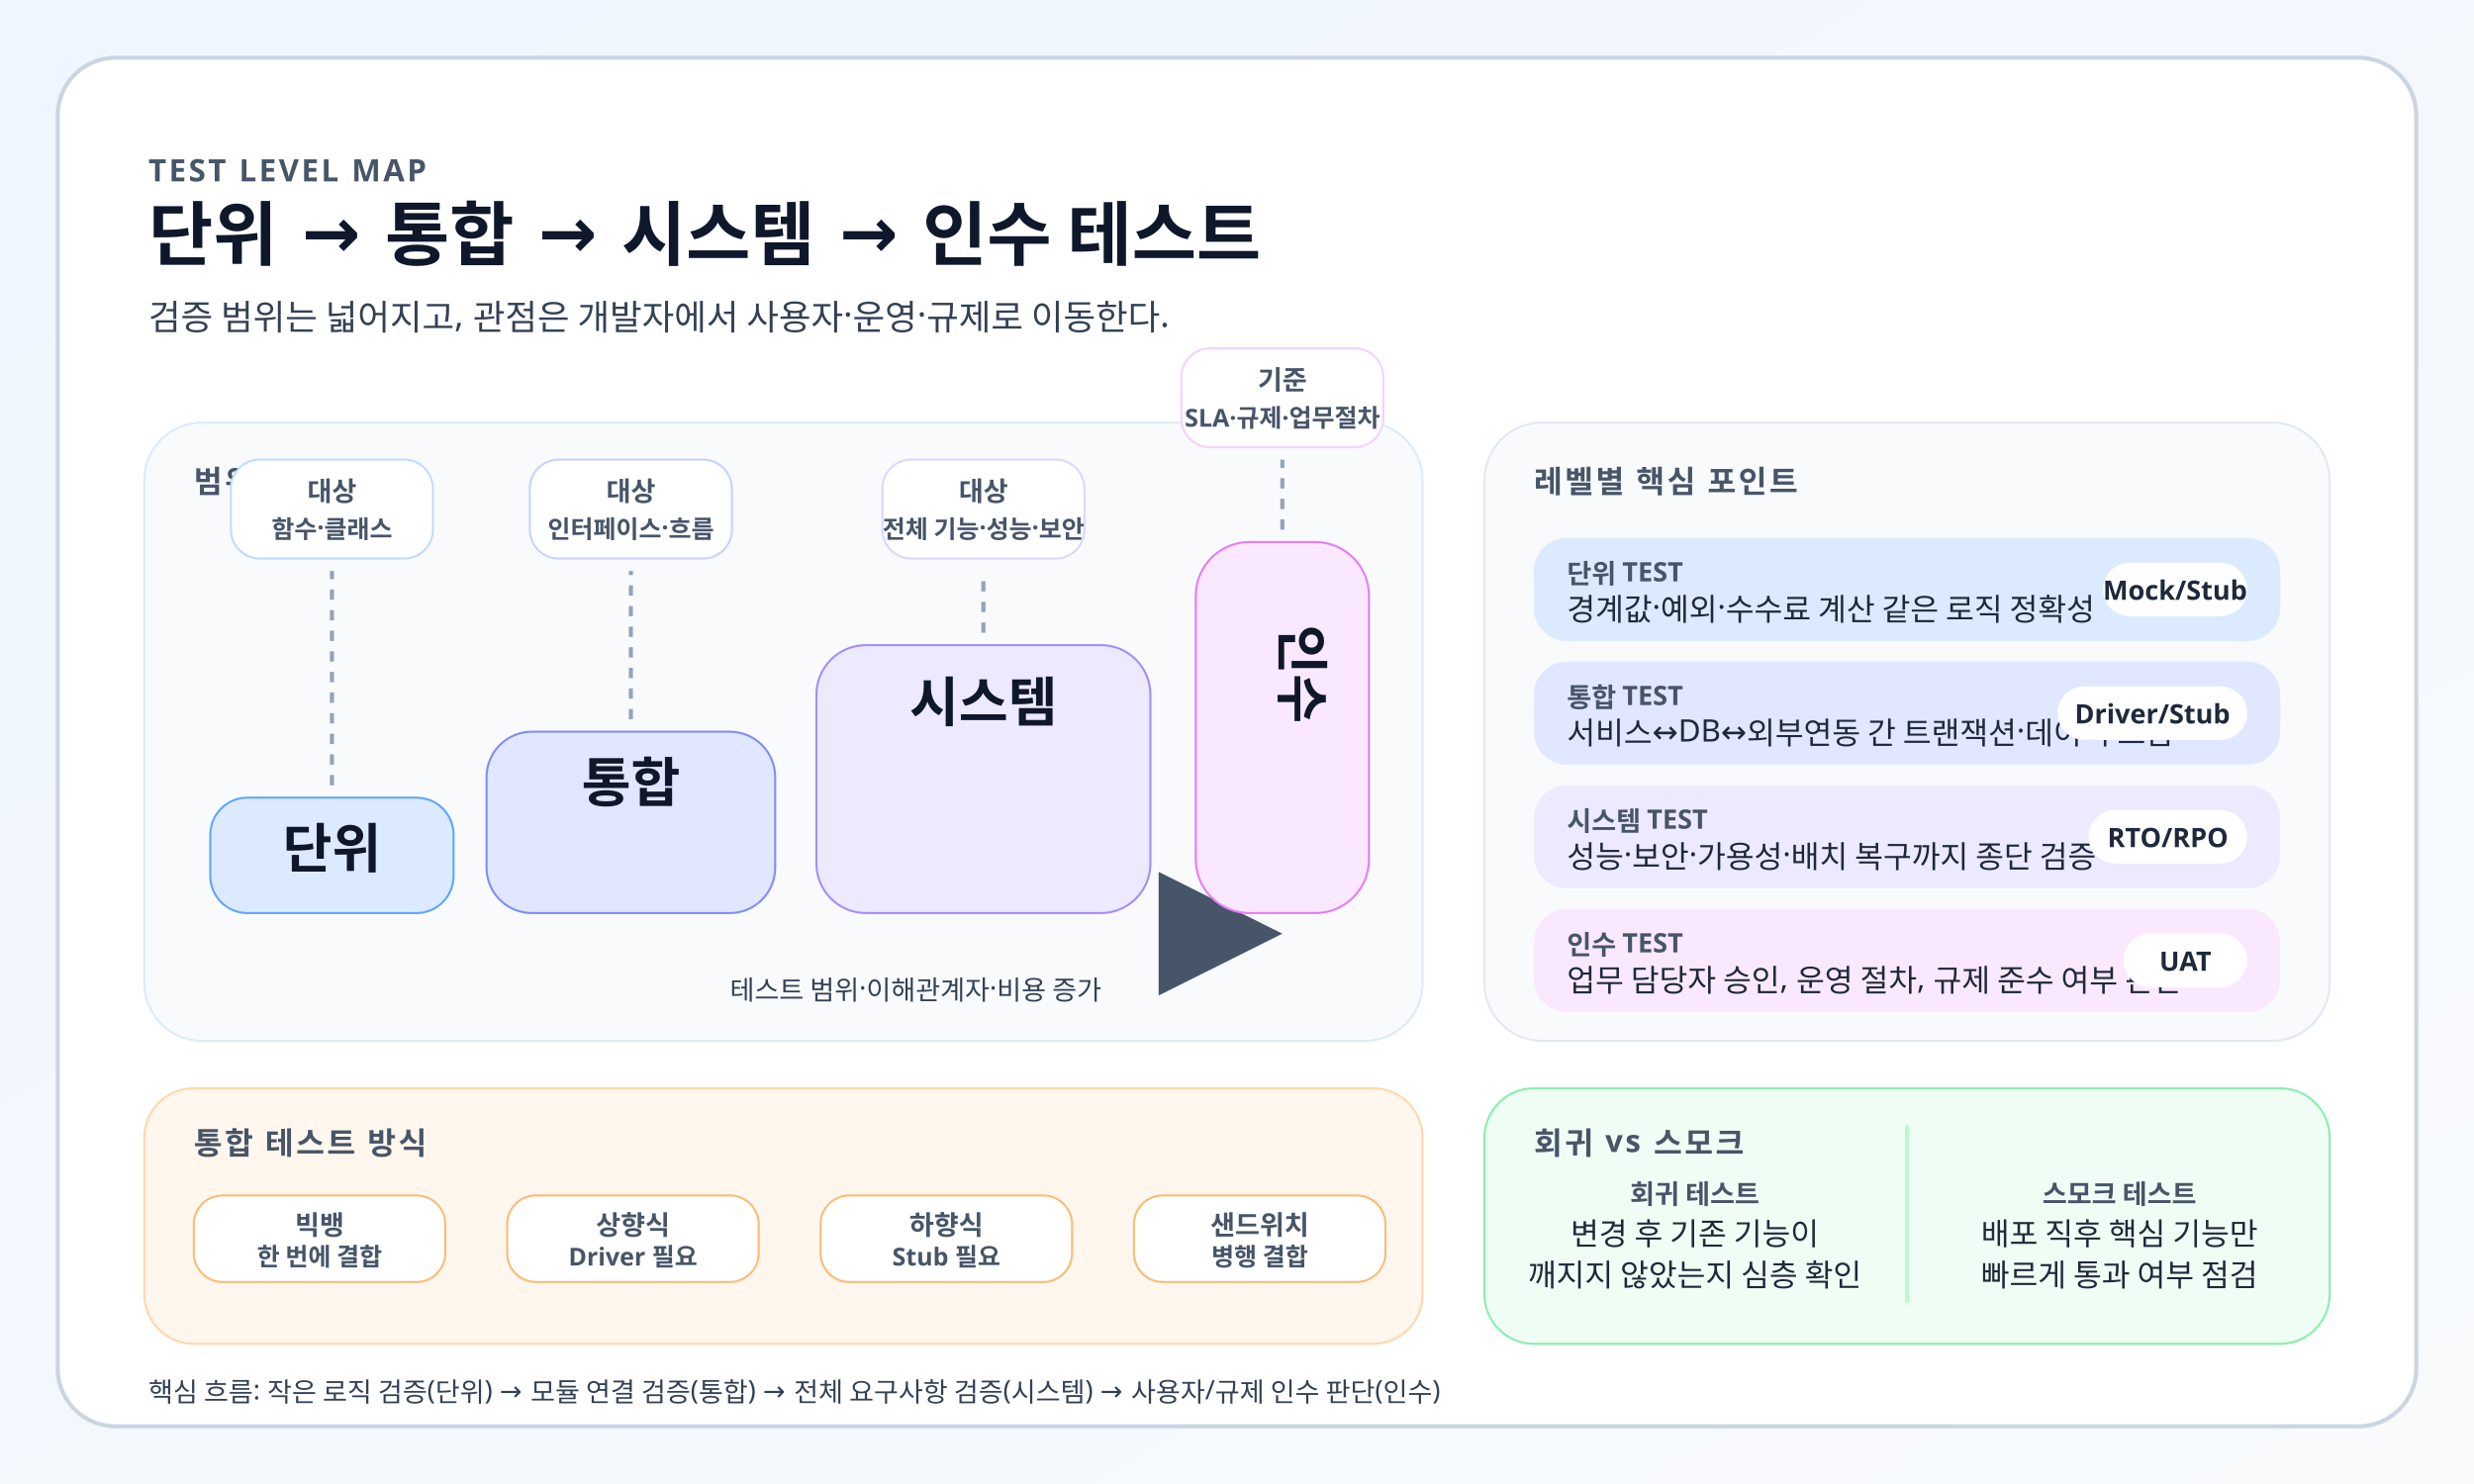
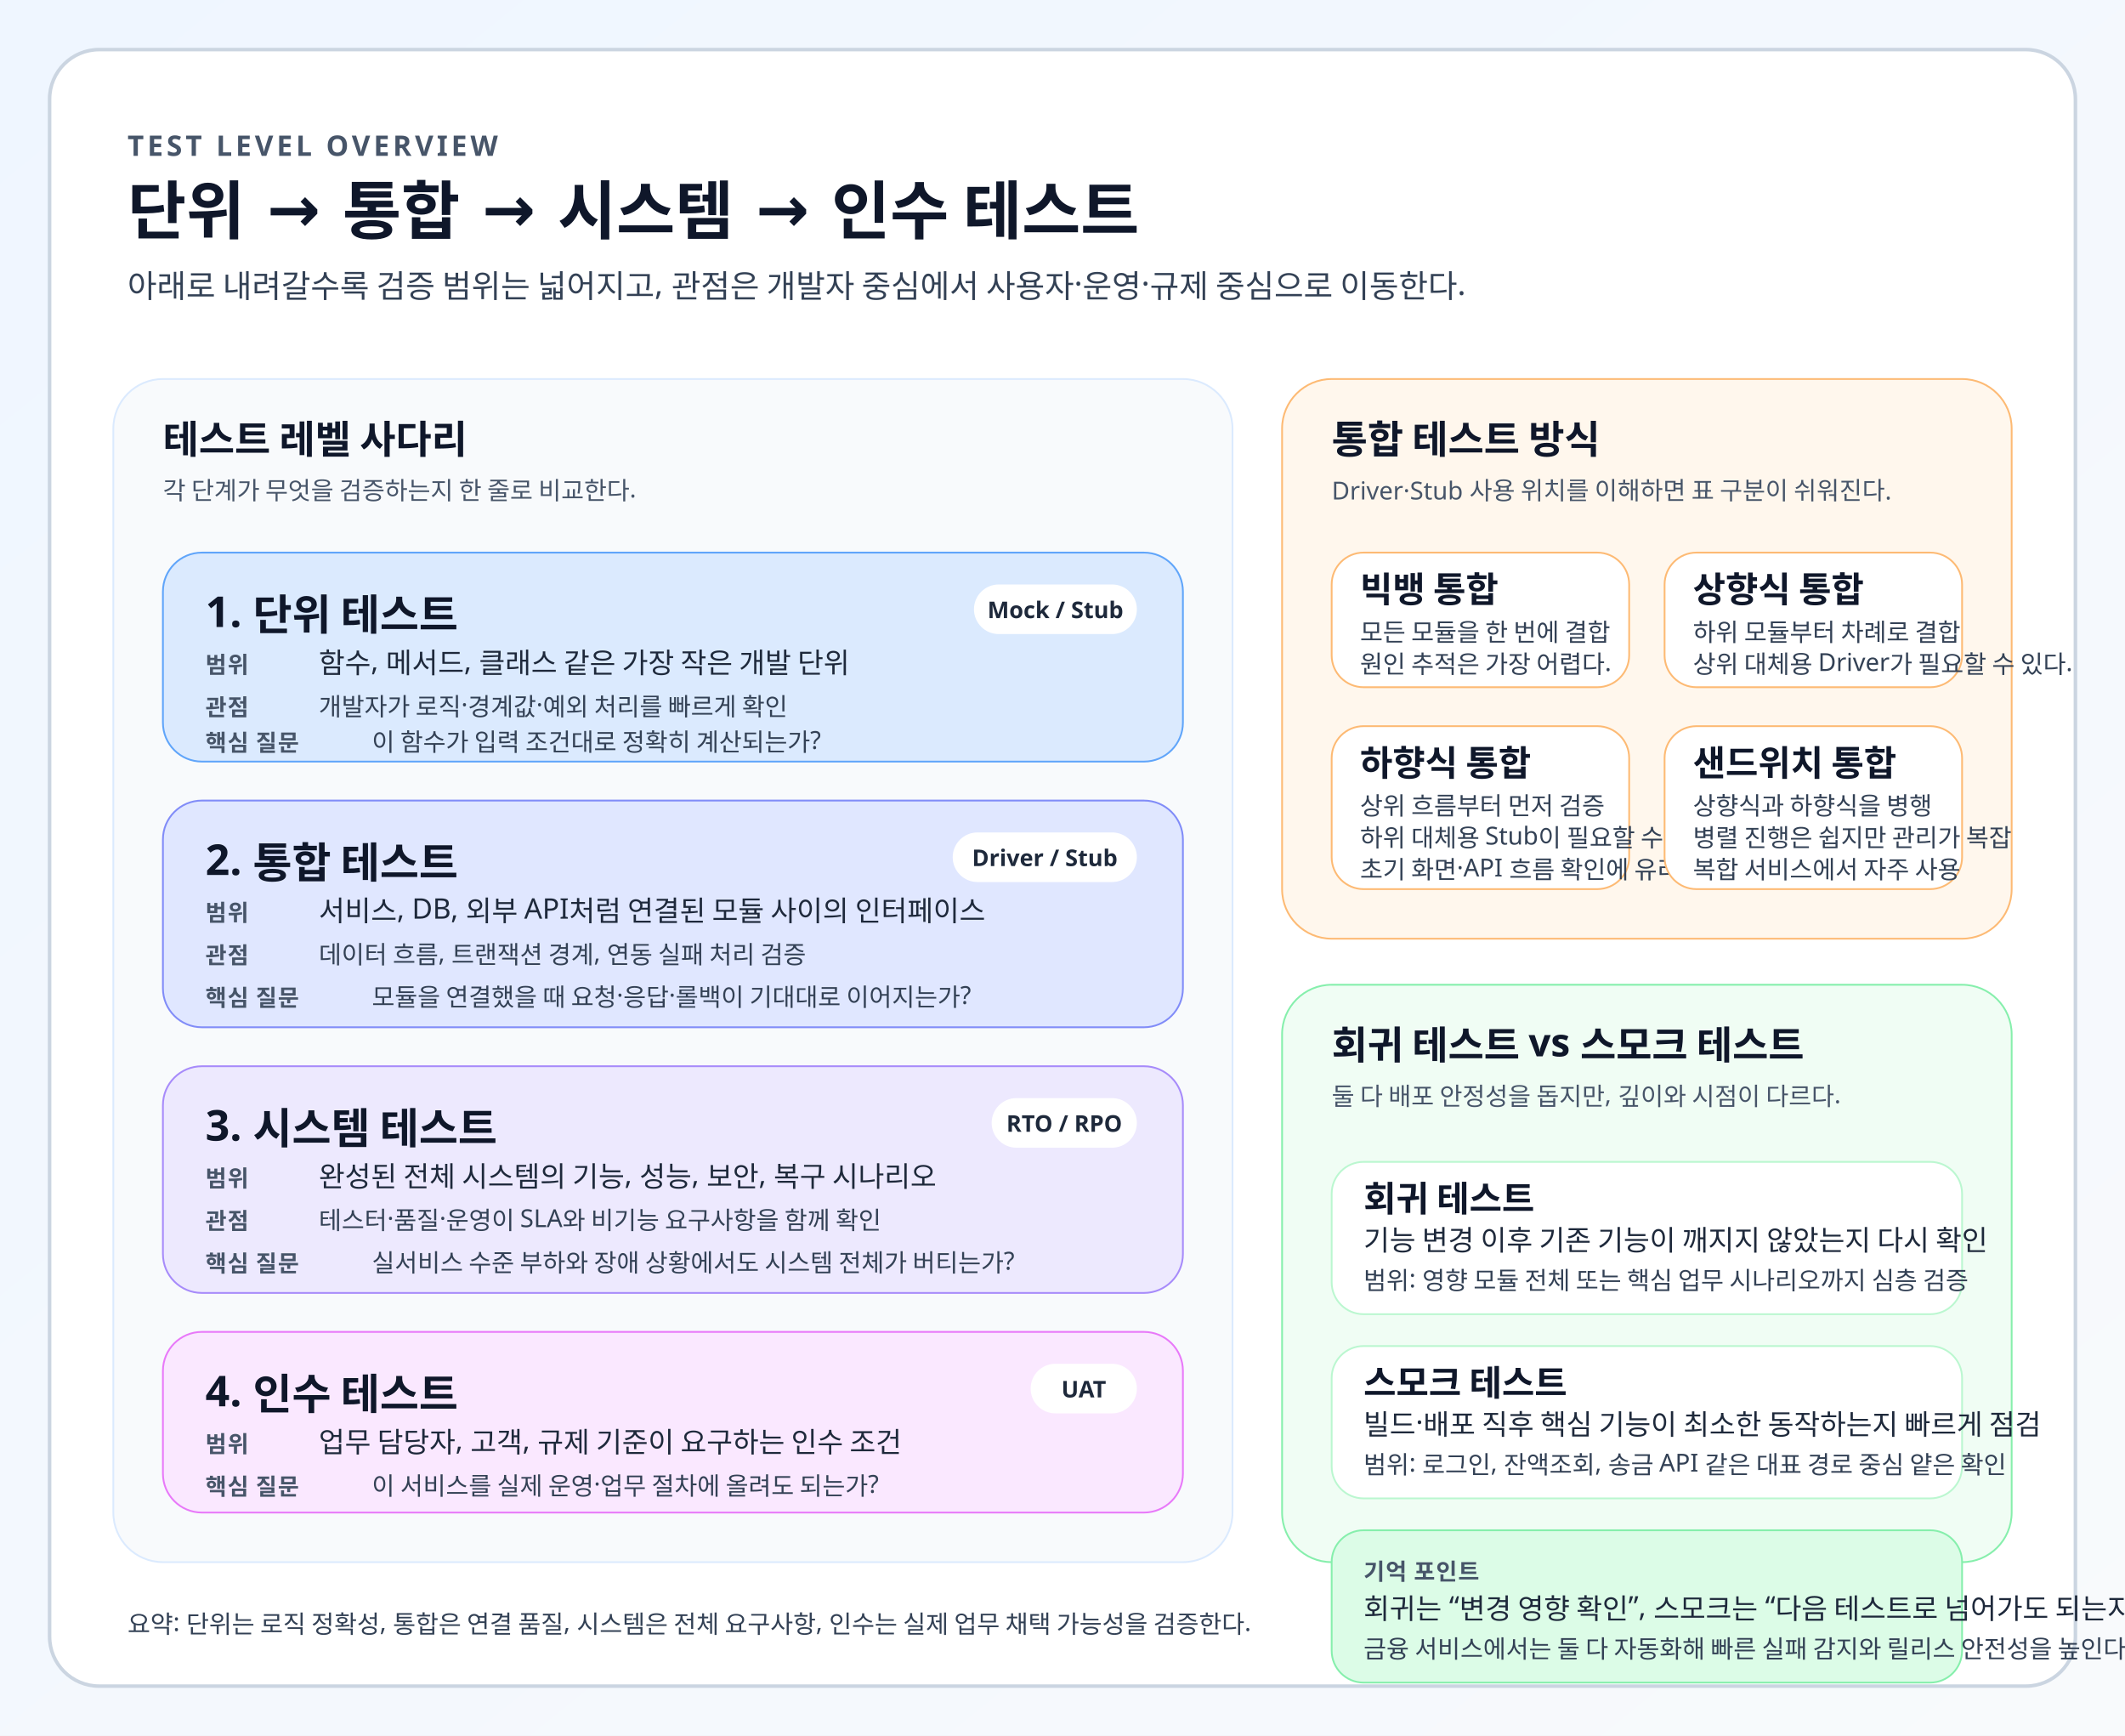
- <svg xmlns="http://www.w3.org/2000/svg" width="1200" height="720" viewBox="0 0 1200 720" role="img" aria-labelledby="title desc">
+ <svg xmlns="http://www.w3.org/2000/svg" width="1200" height="980" viewBox="0 0 1200 980" role="img" aria-labelledby="title desc">
  <defs>
    <linearGradient id="bg" x1="0" y1="0" x2="1" y2="1">
      <stop offset="0%" stop-color="#eff6ff" />
      <stop offset="100%" stop-color="#f8fafc" />
    </linearGradient>
-     <linearGradient id="scope" x1="0" y1="0" x2="1" y2="0">
-       <stop offset="0%" stop-color="#2563eb" />
-       <stop offset="100%" stop-color="#7c3aed" />
-     </linearGradient>
-     <marker id="arrow" markerWidth="10" markerHeight="10" refX="8" refY="5" orient="auto">
-       <path d="M0,0 L10,5 L0,10 z" fill="#475569" />
-     </marker>
    <style>
-       text { font-family: 'Pretendard','Noto Sans KR',sans-serif; }
-       .title { font-size: 34px; font-weight: 800; fill: #0f172a; }
-       .subtitle { font-size: 17px; font-weight: 500; fill: #334155; }
-       .section { font-size: 15px; font-weight: 700; letter-spacing: 0.08em; fill: #475569; }
-       .level { font-size: 26px; font-weight: 800; fill: #0f172a; }
-       .label { font-size: 13px; font-weight: 700; fill: #475569; }
-       .body { font-size: 15px; font-weight: 500; fill: #1e293b; }
-       .small { font-size: 13px; font-weight: 500; fill: #334155; }
-       .mini { font-size: 12px; font-weight: 600; fill: #475569; }
+       text { font-family: 'Pretendard', 'Noto Sans KR', sans-serif; fill: #0f172a; }
+       .eyebrow { font-size: 16px; font-weight: 700; letter-spacing: 0.12em; fill: #475569; }
+       .title { font-size: 36px; font-weight: 800; }
+       .subtitle { font-size: 18px; font-weight: 500; fill: #334155; }
+       .panel-title { font-size: 22px; font-weight: 800; }
+       .panel-note { font-size: 14px; font-weight: 500; fill: #475569; }
+       .level { font-size: 24px; font-weight: 800; }
+       .row-label { font-size: 13px; font-weight: 700; fill: #475569; letter-spacing: 0.04em; }
+       .body { font-size: 16px; font-weight: 500; fill: #1e293b; }
+       .small { font-size: 14px; font-weight: 500; fill: #334155; }
      .chip { font-size: 13px; font-weight: 700; fill: #1e293b; }
    </style>
  </defs>
-   <rect width="1200" height="720" fill="url(#bg)" />
-   <rect x="28" y="28" width="1144" height="664" rx="28" fill="#ffffff" stroke="#cbd5e1" stroke-width="2" />
-   <text x="72" y="88" class="section">TEST LEVEL MAP</text>
-   <text x="72" y="126" class="title">단위 → 통합 → 시스템 → 인수 테스트</text>
-   <text x="72" y="160" class="subtitle">검증 범위는 넓어지고, 관점은 개발자에서 사용자·운영·규제로 이동한다.</text>
-   <g transform="translate(70 205)">
-     <rect x="0" y="0" width="620" height="300" rx="28" fill="#f8fafc" stroke="#dbeafe" />
-     <text x="24" y="34" class="section">범위 확장 구조</text>
-     <path d="M40 248 L580 248" stroke="url(#scope)" stroke-width="12" stroke-linecap="round" opacity="0.15" />
-     <path d="M100 248 L540 248" stroke="url(#scope)" stroke-width="6" stroke-linecap="round" marker-end="url(#arrow)" />
-     <text x="284" y="280" class="small">테스트 범위·이해관계자·비용 증가</text>
-     <g>
-       <rect x="32" y="182" width="118" height="56" rx="18" fill="#dbeafe" stroke="#60a5fa" />
-       <text x="91" y="216" text-anchor="middle" class="level">단위</text>
-       <rect x="166" y="150" width="140" height="88" rx="22" fill="#e0e7ff" stroke="#818cf8" />
-       <text x="236" y="184" text-anchor="middle" class="level">통합</text>
-       <rect x="326" y="108" width="162" height="130" rx="24" fill="#ede9fe" stroke="#a78bfa" />
-       <text x="407" y="145" text-anchor="middle" class="level">시스템</text>
-       <rect x="510" y="58" width="84" height="180" rx="26" fill="#fae8ff" stroke="#e879f9" />
-       <text x="552" y="122" text-anchor="middle" class="level" transform="rotate(90 552 122)">인수</text>
+   <rect width="1200" height="980" fill="url(#bg)" />
+   <rect x="28" y="28" width="1144" height="924" rx="28" fill="#ffffff" stroke="#cbd5e1" stroke-width="2" />
+   <text x="72" y="88" class="eyebrow">TEST LEVEL OVERVIEW</text>
+   <text x="72" y="132" class="title">단위 → 통합 → 시스템 → 인수 테스트</text>
+   <text x="72" y="168" class="subtitle">아래로 내려갈수록 검증 범위는 넓어지고, 관점은 개발자 중심에서 사용자·운영·규제 중심으로 이동한다.</text>
+   <g transform="translate(64 214)">
+     <rect x="0" y="0" width="632" height="668" rx="28" fill="#f8fafc" stroke="#dbeafe" />
+     <text x="28" y="42" class="panel-title">테스트 레벨 사다리</text>
+     <text x="28" y="68" class="panel-note">각 단계가 무엇을 검증하는지 한 줄로 비교한다.</text>
+     <g transform="translate(28 98)">
+       <rect x="0" y="0" width="576" height="118" rx="22" fill="#dbeafe" stroke="#60a5fa" />
+       <text x="24" y="42" class="level">1. 단위 테스트</text>
+       <text x="24" y="68" class="row-label">범위</text>
+       <text x="88" y="68" class="body">함수, 메서드, 클래스 같은 가장 작은 개발 단위</text>
+       <text x="24" y="92" class="row-label">관점</text>
+       <text x="88" y="92" class="small">개발자가 로직·경계값·예외 처리를 빠르게 확인</text>
+       <text x="24" y="112" class="row-label">핵심 질문</text>
+       <text x="118" y="112" class="small">이 함수가 입력 조건대로 정확히 계산되는가?</text>
+       <rect x="458" y="18" width="92" height="28" rx="14" fill="#ffffff" />
+       <text x="504" y="37" text-anchor="middle" class="chip">Mock / Stub</text>
    </g>
-     <g>
-       <line x1="91" y1="176" x2="91" y2="72" stroke="#94a3b8" stroke-width="2" stroke-dasharray="5 5" />
-       <rect x="42" y="18" width="98" height="48" rx="14" fill="#ffffff" stroke="#bfdbfe" />
-       <text x="91" y="38" text-anchor="middle" class="label">대상</text>
-       <text x="91" y="56" text-anchor="middle" class="mini">함수·클래스</text>
-       <line x1="236" y1="144" x2="236" y2="72" stroke="#94a3b8" stroke-width="2" stroke-dasharray="5 5" />
-       <rect x="187" y="18" width="98" height="48" rx="14" fill="#ffffff" stroke="#c7d2fe" />
-       <text x="236" y="38" text-anchor="middle" class="label">대상</text>
-       <text x="236" y="56" text-anchor="middle" class="mini">인터페이스·흐름</text>
-       <line x1="407" y1="102" x2="407" y2="72" stroke="#94a3b8" stroke-width="2" stroke-dasharray="5 5" />
-       <rect x="358" y="18" width="98" height="48" rx="14" fill="#ffffff" stroke="#ddd6fe" />
-       <text x="407" y="38" text-anchor="middle" class="label">대상</text>
-       <text x="407" y="56" text-anchor="middle" class="mini">전체 기능·성능·보안</text>
-       <line x1="552" y1="52" x2="552" y2="18" stroke="#94a3b8" stroke-width="2" stroke-dasharray="5 5" />
-       <rect x="503" y="-36" width="98" height="48" rx="14" fill="#ffffff" stroke="#f5d0fe" />
-       <text x="552" y="-16" text-anchor="middle" class="label">기준</text>
-       <text x="552" y="2" text-anchor="middle" class="mini">SLA·규제·업무절차</text>
+     <g transform="translate(28 238)">
+       <rect x="0" y="0" width="576" height="128" rx="22" fill="#e0e7ff" stroke="#818cf8" />
+       <text x="24" y="42" class="level">2. 통합 테스트</text>
+       <text x="24" y="68" class="row-label">범위</text>
+       <text x="88" y="68" class="body">서비스, DB, 외부 API처럼 연결된 모듈 사이의 인터페이스</text>
+       <text x="24" y="92" class="row-label">관점</text>
+       <text x="88" y="92" class="small">데이터 흐름, 트랜잭션 경계, 연동 실패 처리 검증</text>
+       <text x="24" y="116" class="row-label">핵심 질문</text>
+       <text x="118" y="116" class="small">모듈을 연결했을 때 요청·응답·롤백이 기대대로 이어지는가?</text>
+       <rect x="446" y="18" width="104" height="28" rx="14" fill="#ffffff" />
+       <text x="498" y="37" text-anchor="middle" class="chip">Driver / Stub</text>
+     </g>
+     <g transform="translate(28 388)">
+       <rect x="0" y="0" width="576" height="128" rx="22" fill="#ede9fe" stroke="#a78bfa" />
+       <text x="24" y="42" class="level">3. 시스템 테스트</text>
+       <text x="24" y="68" class="row-label">범위</text>
+       <text x="88" y="68" class="body">완성된 전체 시스템의 기능, 성능, 보안, 복구 시나리오</text>
+       <text x="24" y="92" class="row-label">관점</text>
+       <text x="88" y="92" class="small">테스터·품질·운영이 SLA와 비기능 요구사항을 함께 확인</text>
+       <text x="24" y="116" class="row-label">핵심 질문</text>
+       <text x="118" y="116" class="small">실서비스 수준 부하와 장애 상황에서도 시스템 전체가 버티는가?</text>
+       <rect x="468" y="18" width="82" height="28" rx="14" fill="#ffffff" />
+       <text x="509" y="37" text-anchor="middle" class="chip">RTO / RPO</text>
+     </g>
+     <g transform="translate(28 538)">
+       <rect x="0" y="0" width="576" height="102" rx="22" fill="#fae8ff" stroke="#e879f9" />
+       <text x="24" y="42" class="level">4. 인수 테스트</text>
+       <text x="24" y="68" class="row-label">범위</text>
+       <text x="88" y="68" class="body">업무 담당자, 고객, 규제 기준이 요구하는 인수 조건</text>
+       <text x="24" y="92" class="row-label">핵심 질문</text>
+       <text x="118" y="92" class="small">이 서비스를 실제 운영·업무 절차에 올려도 되는가?</text>
+       <rect x="490" y="18" width="60" height="28" rx="14" fill="#ffffff" />
+       <text x="520" y="37" text-anchor="middle" class="chip">UAT</text>
    </g>
  </g>
-   <g transform="translate(720 205)">
-     <rect x="0" y="0" width="410" height="300" rx="28" fill="#f8fafc" stroke="#e2e8f0" />
-     <text x="24" y="34" class="section">레벨별 핵심 포인트</text>
-     <g transform="translate(24 56)">
-       <rect width="362" height="50" rx="16" fill="#dbeafe" />
-       <text x="16" y="22" class="label">단위 TEST</text>
-       <text x="16" y="40" class="body">경계값·예외·수수료 계산 같은 로직 정확성</text>
-       <rect x="276" y="12" width="70" height="26" rx="13" fill="#ffffff" />
-       <text x="311" y="30" text-anchor="middle" class="chip">Mock/Stub</text>
-     </g>
-     <g transform="translate(24 116)">
-       <rect width="362" height="50" rx="16" fill="#e0e7ff" />
-       <text x="16" y="22" class="label">통합 TEST</text>
-       <text x="16" y="40" class="body">서비스↔DB↔외부연동 간 트랜잭션·데이터 흐름</text>
-       <rect x="254" y="12" width="92" height="26" rx="13" fill="#ffffff" />
-       <text x="300" y="30" text-anchor="middle" class="chip">Driver/Stub</text>
-     </g>
-     <g transform="translate(24 176)">
-       <rect width="362" height="50" rx="16" fill="#ede9fe" />
-       <text x="16" y="22" class="label">시스템 TEST</text>
-       <text x="16" y="40" class="body">성능·보안·가용성·배치 복구까지 종단 검증</text>
-       <rect x="269" y="12" width="77" height="26" rx="13" fill="#ffffff" />
-       <text x="307.5" y="30" text-anchor="middle" class="chip">RTO/RPO</text>
-     </g>
-     <g transform="translate(24 236)">
-       <rect width="362" height="50" rx="16" fill="#fae8ff" />
-       <text x="16" y="22" class="label">인수 TEST</text>
-       <text x="16" y="40" class="body">업무 담당자 승인, 운영 절차, 규제 준수 여부 판단</text>
-       <rect x="286" y="12" width="60" height="26" rx="13" fill="#ffffff" />
-       <text x="316" y="30" text-anchor="middle" class="chip">UAT</text>
+   <g transform="translate(724 214)">
+     <rect x="0" y="0" width="412" height="316" rx="28" fill="#fff7ed" stroke="#fdba74" />
+     <text x="28" y="42" class="panel-title">통합 테스트 방식</text>
+     <text x="28" y="68" class="panel-note">Driver·Stub 사용 위치를 이해하면 표 구분이 쉬워진다.</text>
+     <g transform="translate(28 98)">
+       <rect x="0" y="0" width="168" height="76" rx="18" fill="#ffffff" stroke="#fdba74" />
+       <text x="16" y="28" class="level" style="font-size:20px;">빅뱅 통합</text>
+       <text x="16" y="50" class="small">모든 모듈을 한 번에 결합</text>
+       <text x="16" y="68" class="small">원인 추적은 가장 어렵다.</text>
+       <rect x="188" y="0" width="168" height="76" rx="18" fill="#ffffff" stroke="#fdba74" />
+       <text x="204" y="28" class="level" style="font-size:20px;">상향식 통합</text>
+       <text x="204" y="50" class="small">하위 모듈부터 차례로 결합</text>
+       <text x="204" y="68" class="small">상위 대체용 Driver가 필요할 수 있다.</text>
+       <rect x="0" y="98" width="168" height="92" rx="18" fill="#ffffff" stroke="#fdba74" />
+       <text x="16" y="126" class="level" style="font-size:20px;">하향식 통합</text>
+       <text x="16" y="148" class="small">상위 흐름부터 먼저 검증</text>
+       <text x="16" y="166" class="small">하위 대체용 Stub이 필요할 수 있다.</text>
+       <text x="16" y="184" class="small">초기 화면·API 흐름 확인에 유리</text>
+       <rect x="188" y="98" width="168" height="92" rx="18" fill="#ffffff" stroke="#fdba74" />
+       <text x="204" y="126" class="level" style="font-size:20px;">샌드위치 통합</text>
+       <text x="204" y="148" class="small">상향식과 하향식을 병행</text>
+       <text x="204" y="166" class="small">병렬 진행은 쉽지만 관리가 복잡</text>
+       <text x="204" y="184" class="small">복합 서비스에서 자주 사용</text>
    </g>
  </g>
-   <g transform="translate(70 528)">
-     <rect x="0" y="0" width="620" height="124" rx="24" fill="#fff7ed" stroke="#fed7aa" />
-     <text x="24" y="32" class="section">통합 테스트 방식</text>
-     <g transform="translate(24 52)">
-       <rect x="0" y="0" width="122" height="42" rx="14" fill="#ffffff" stroke="#fdba74" />
-       <text x="61" y="19" text-anchor="middle" class="label">빅뱅</text>
-       <text x="61" y="34" text-anchor="middle" class="mini">한 번에 결합</text>
-       <rect x="152" y="0" width="122" height="42" rx="14" fill="#ffffff" stroke="#fdba74" />
-       <text x="213" y="19" text-anchor="middle" class="label">상향식</text>
-       <text x="213" y="34" text-anchor="middle" class="mini">Driver 필요</text>
-       <rect x="304" y="0" width="122" height="42" rx="14" fill="#ffffff" stroke="#fdba74" />
-       <text x="365" y="19" text-anchor="middle" class="label">하향식</text>
-       <text x="365" y="34" text-anchor="middle" class="mini">Stub 필요</text>
-       <rect x="456" y="0" width="122" height="42" rx="14" fill="#ffffff" stroke="#fdba74" />
-       <text x="517" y="19" text-anchor="middle" class="label">샌드위치</text>
-       <text x="517" y="34" text-anchor="middle" class="mini">병행 결합</text>
+   <g transform="translate(724 556)">
+     <rect x="0" y="0" width="412" height="326" rx="28" fill="#f0fdf4" stroke="#86efac" />
+     <text x="28" y="42" class="panel-title">회귀 테스트 vs 스모크 테스트</text>
+     <text x="28" y="68" class="panel-note">둘 다 배포 안정성을 돕지만, 깊이와 시점이 다르다.</text>
+     <g transform="translate(28 100)">
+       <rect x="0" y="0" width="356" height="86" rx="18" fill="#ffffff" stroke="#bbf7d0" />
+       <text x="18" y="28" class="level" style="font-size:20px;">회귀 테스트</text>
+       <text x="18" y="50" class="body">기능 변경 이후 기존 기능이 깨지지 않았는지 다시 확인</text>
+       <text x="18" y="72" class="small">범위: 영향 모듈 전체 또는 핵심 업무 시나리오까지 심층 검증</text>
+       <rect x="0" y="104" width="356" height="86" rx="18" fill="#ffffff" stroke="#bbf7d0" />
+       <text x="18" y="132" class="level" style="font-size:20px;">스모크 테스트</text>
+       <text x="18" y="154" class="body">빌드·배포 직후 핵심 기능이 최소한 동작하는지 빠르게 점검</text>
+       <text x="18" y="176" class="small">범위: 로그인, 잔액조회, 송금 API 같은 대표 경로 중심 얕은 확인</text>
+       <rect x="0" y="208" width="356" height="86" rx="18" fill="#dcfce7" stroke="#86efac" />
+       <text x="18" y="236" class="row-label">기억 포인트</text>
+       <text x="18" y="258" class="body">회귀는 “변경 영향 확인”, 스모크는 “다음 테스트로 넘어가도 되는지 확인”이다.</text>
+       <text x="18" y="280" class="small">금융 서비스에서는 둘 다 자동화해 빠른 실패 감지와 릴리스 안전성을 높인다.</text>
    </g>
  </g>
-   <g transform="translate(720 528)">
-     <rect x="0" y="0" width="410" height="124" rx="24" fill="#f0fdf4" stroke="#86efac" />
-     <text x="24" y="32" class="section">회귀 vs 스모크</text>
-     <line x1="205" y1="18" x2="205" y2="104" stroke="#bbf7d0" stroke-width="2" />
-     <text x="102" y="56" text-anchor="middle" class="label">회귀 테스트</text>
-     <text x="102" y="76" text-anchor="middle" class="body">변경 후 기존 기능이</text>
-     <text x="102" y="96" text-anchor="middle" class="body">깨지지 않았는지 심층 확인</text>
-     <text x="308" y="56" text-anchor="middle" class="label">스모크 테스트</text>
-     <text x="308" y="76" text-anchor="middle" class="body">배포 직후 핵심 기능만</text>
-     <text x="308" y="96" text-anchor="middle" class="body">빠르게 통과 여부 점검</text>
-   </g>
-   <text x="72" y="680" class="small">핵심 흐름: 작은 로직 검증(단위) → 모듈 연결 검증(통합) → 전체 요구사항 검증(시스템) → 사용자/규제 인수 판단(인수)</text>
+   <text x="72" y="922" class="small">요약: 단위는 로직 정확성, 통합은 연결 품질, 시스템은 전체 요구사항, 인수는 실제 업무 채택 가능성을 검증한다.</text>
</svg>
